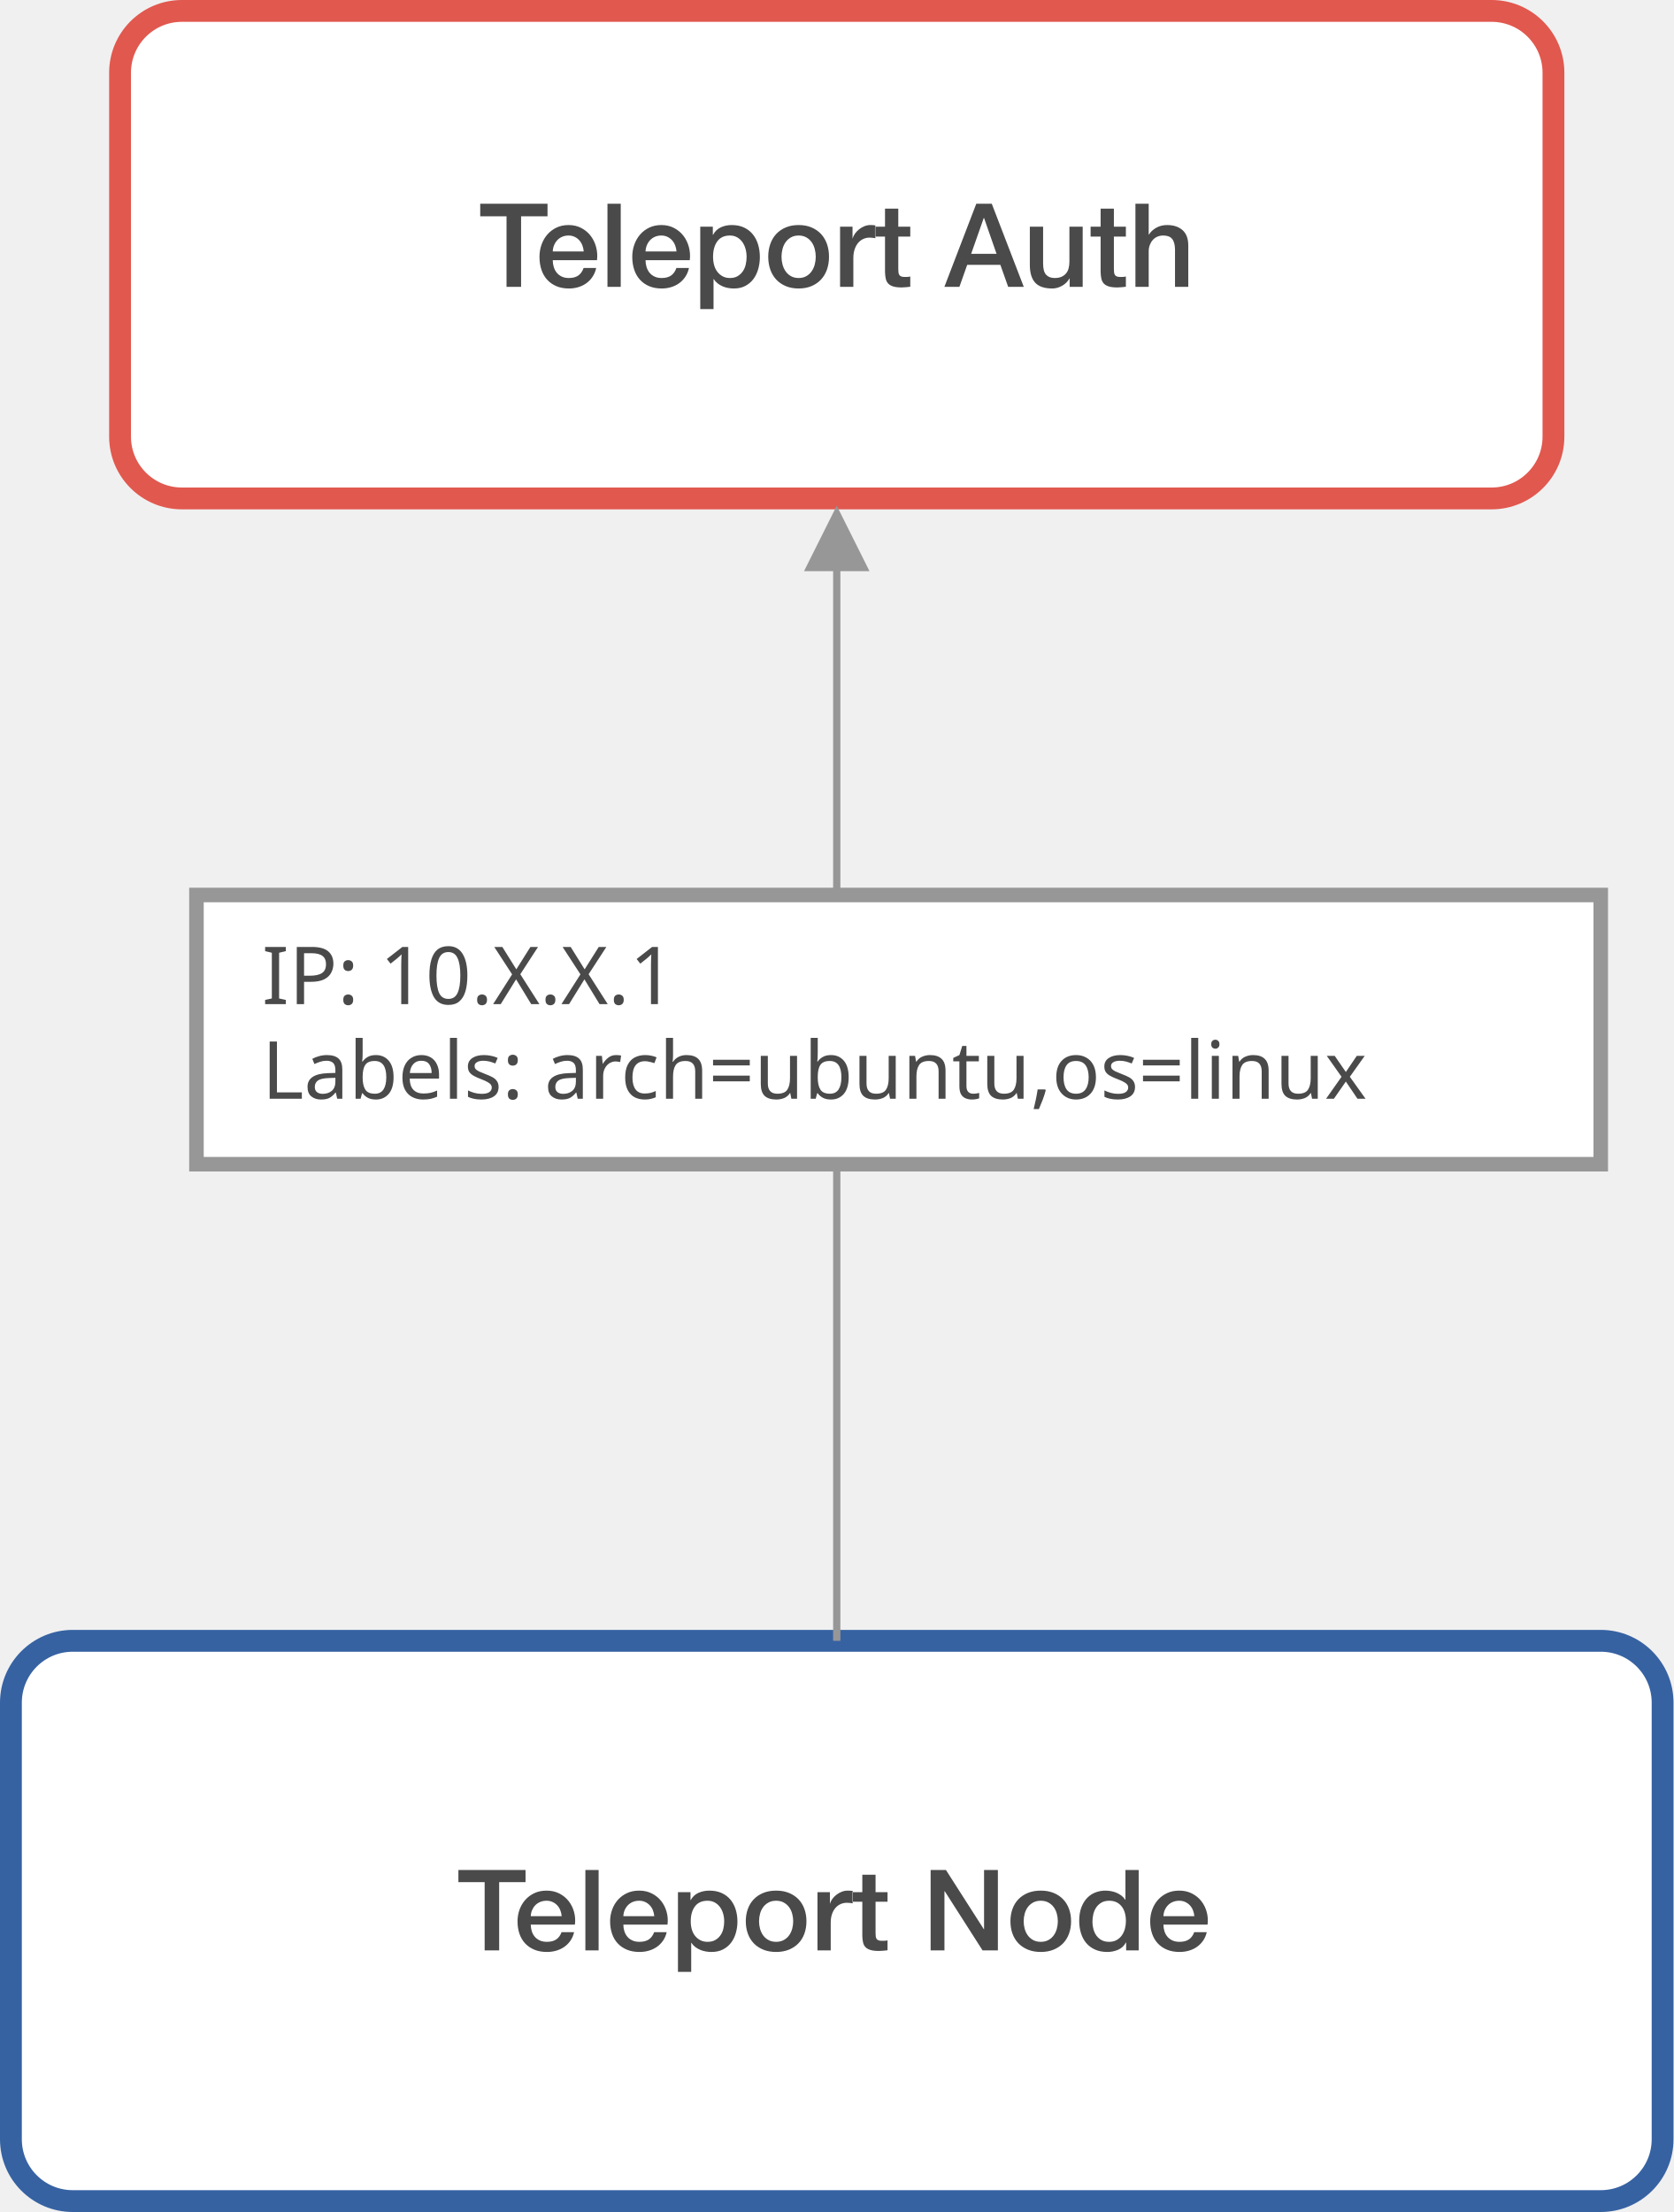
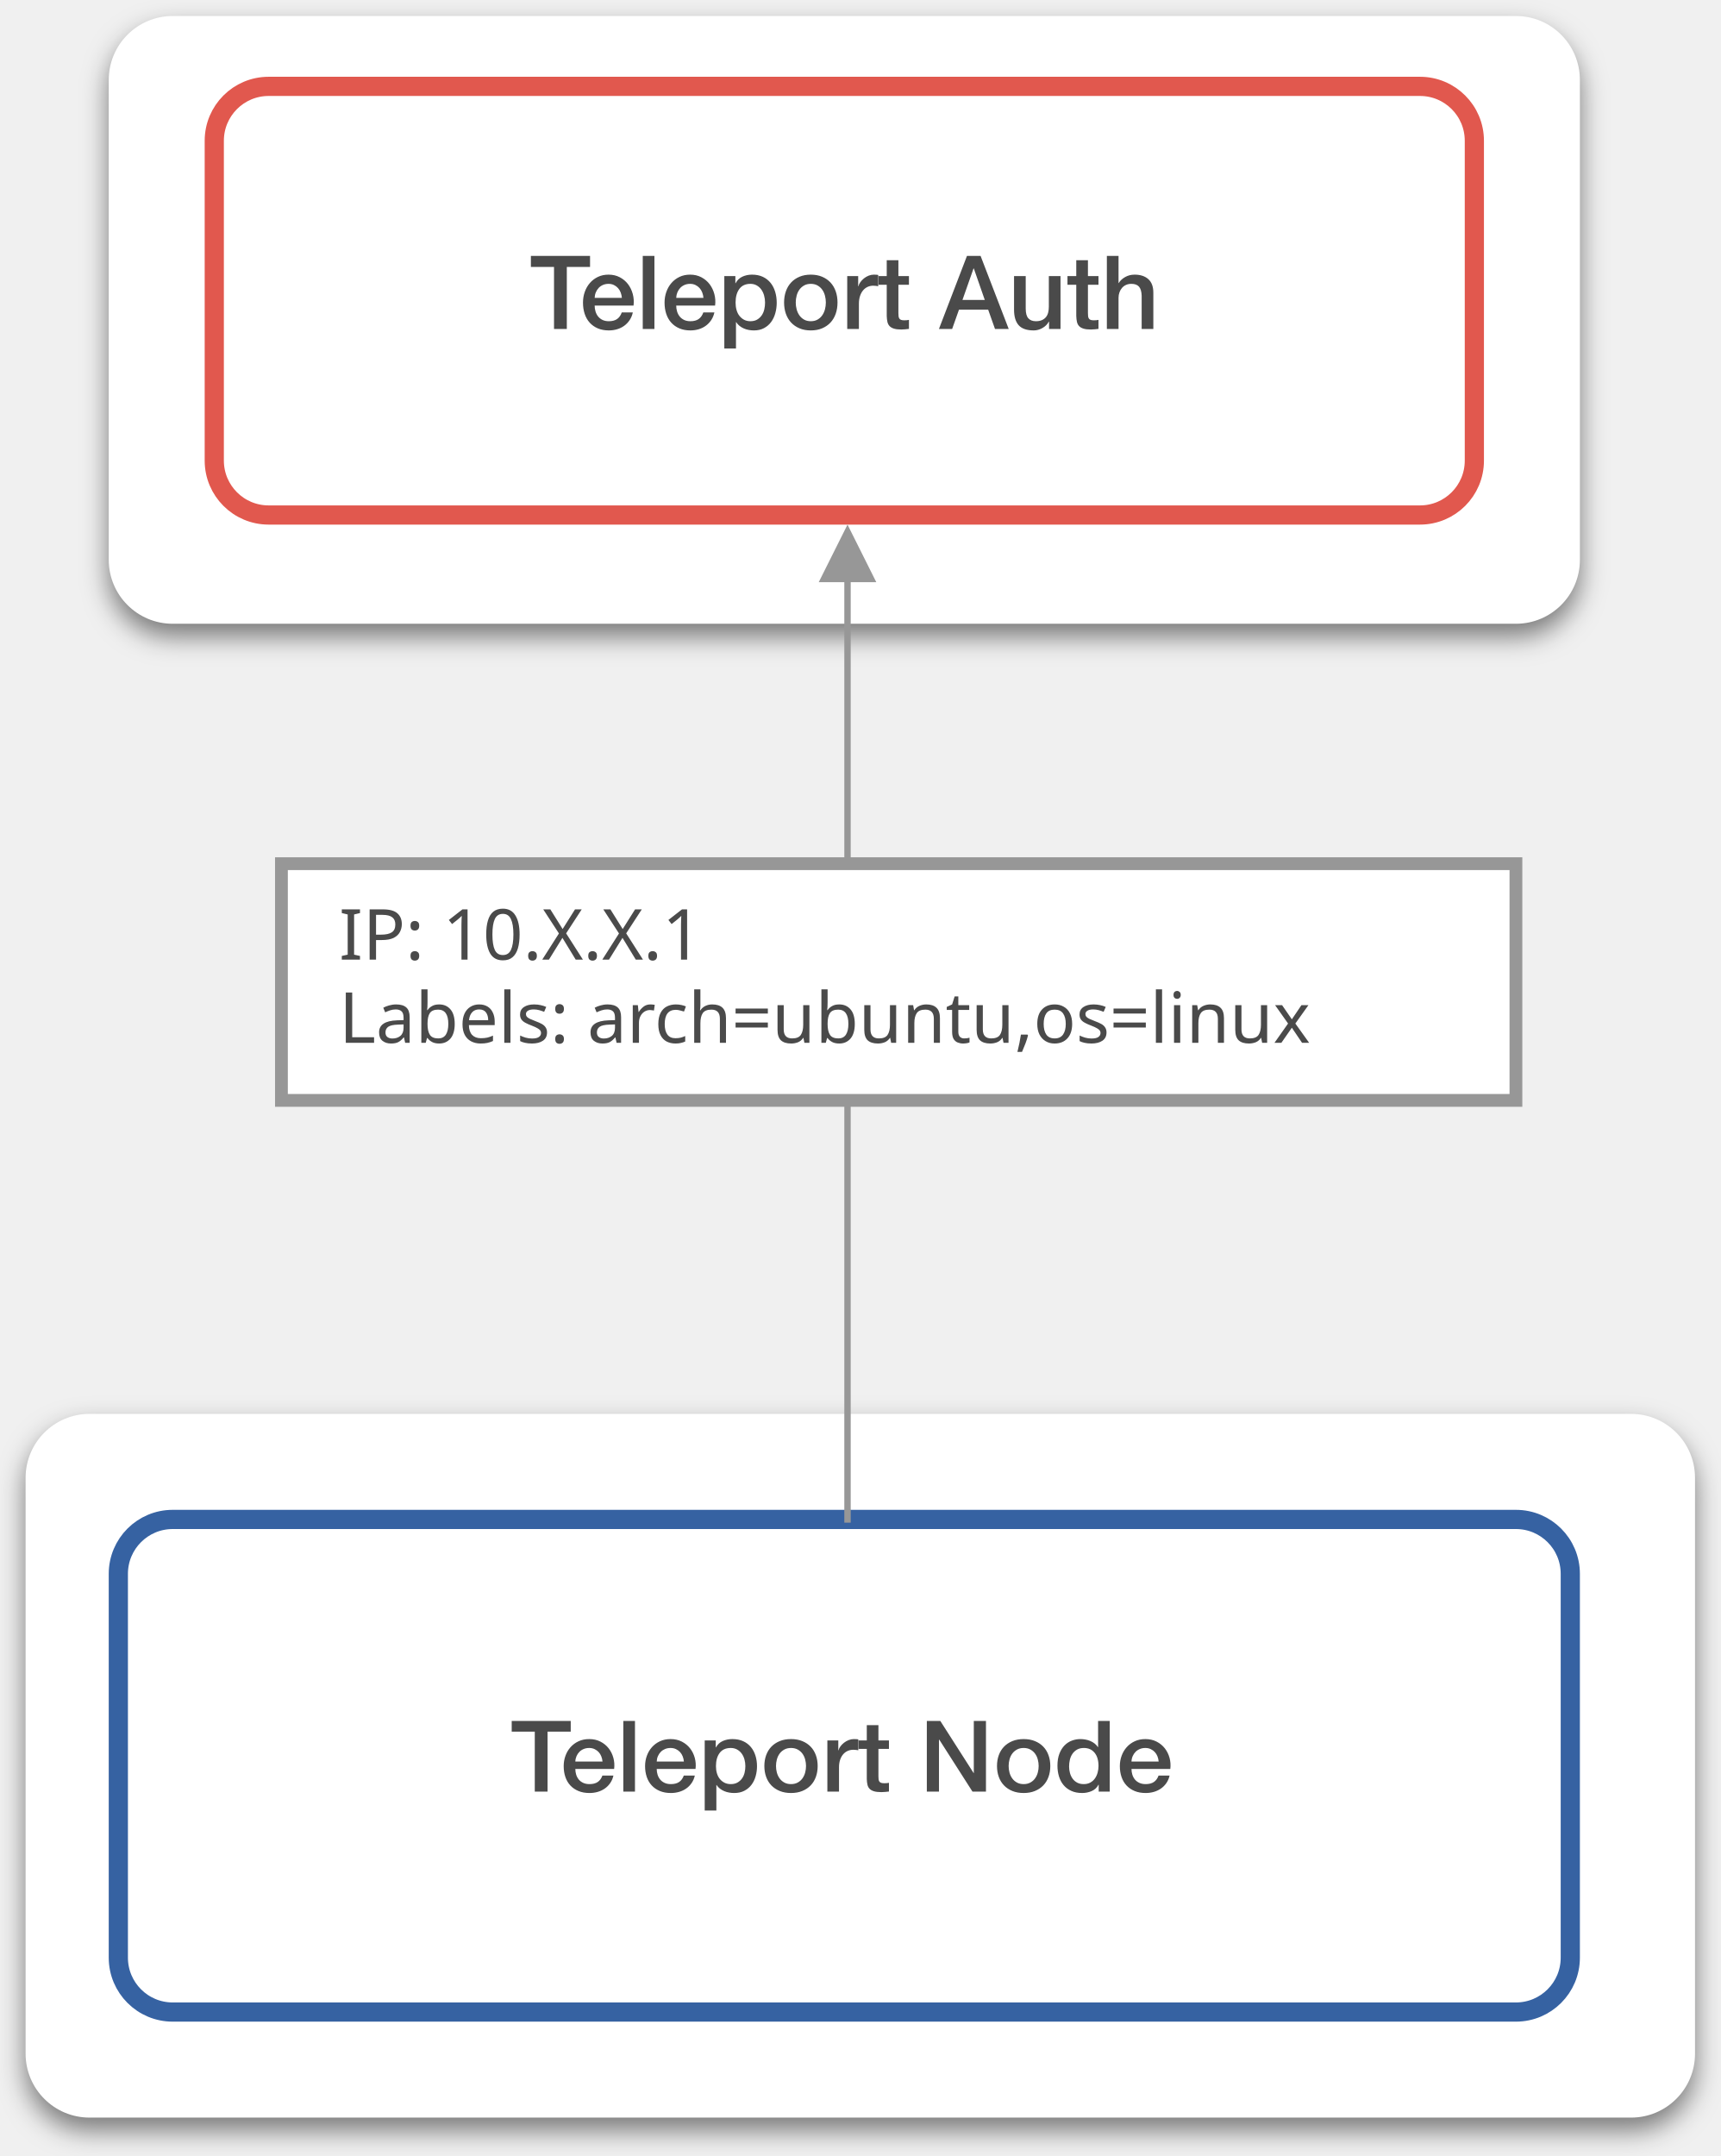
- <svg xmlns="http://www.w3.org/2000/svg" width="230px" height="304px" viewBox="0 0 230 304" version="1.1">
+ <svg xmlns="http://www.w3.org/2000/svg" xmlns:xlink="http://www.w3.org/1999/xlink" width="269px" height="337px" viewBox="0 0 269 337" version="1.1">
+   <defs>
+     <rect id="path-1" x="0" y="0" width="261" height="110" rx="10" />
+     <filter x="-2.7%" y="-4.5%" width="105.4%" height="112.7%" filterUnits="objectBoundingBox" id="filter-2">
+       <feOffset dx="0" dy="2" in="SourceAlpha" result="shadowOffsetOuter1" />
+       <feGaussianBlur stdDeviation="2" in="shadowOffsetOuter1" result="shadowBlurOuter1" />
+       <feColorMatrix values="0 0 0 0 0   0 0 0 0 0   0 0 0 0 0  0 0 0 0.5 0" type="matrix" in="shadowBlurOuter1" />
+     </filter>
+     <rect id="path-3" x="0" y="0" width="230" height="95" rx="10" />
+     <filter x="-3.0%" y="-5.3%" width="106.1%" height="114.7%" filterUnits="objectBoundingBox" id="filter-4">
+       <feOffset dx="0" dy="2" in="SourceAlpha" result="shadowOffsetOuter1" />
+       <feGaussianBlur stdDeviation="2" in="shadowOffsetOuter1" result="shadowBlurOuter1" />
+       <feColorMatrix values="0 0 0 0 0   0 0 0 0 0   0 0 0 0 0  0 0 0 0.5 0" type="matrix" in="shadowBlurOuter1" />
+     </filter>
+   </defs>
  <g id="Node-Service" stroke="none" stroke-width="1" fill="none" fill-rule="evenodd">
-     <g id="teleport-node" transform="translate(0, 224)">
+     <g id="Shadow-Box" transform="translate(4, 221)">
+       <g>
+         <use fill="black" fill-opacity="1" filter="url(#filter-2)" xlink:href="#path-1" />
+         <use fill="#FFFFFF" fill-rule="evenodd" xlink:href="#path-1" />
+       </g>
+     </g>
+     <g id="teleport-node" transform="translate(17, 236)">
      <path d="M10,1.5 C5.306,1.5 1.5,5.306 1.5,10 L1.5,70 C1.5,74.694 5.306,78.5 10,78.5 L220,78.5 C224.694,78.5 228.5,74.694 228.5,70 L228.5,10 C228.5,5.306 224.694,1.5 220,1.5 L10,1.5 Z" id="Rectangle-17" stroke="#3662A2" stroke-width="3" fill="#FFFFFF" />
      <path d="M63,33 L72.228,33 L72.228,34.671 L68.604,34.671 L68.604,44.045 L66.608,44.045 L66.608,34.671 L63,34.671 L63,33 Z M77.194,39.343 C77.172,39.064 77.111,38.796 77.01,38.538 C76.909,38.28 76.771,38.056 76.595,37.865 C76.419,37.674 76.206,37.52 75.956,37.401 C75.706,37.283 75.427,37.223 75.118,37.223 C74.799,37.223 74.509,37.277 74.248,37.386 C73.987,37.494 73.764,37.643 73.577,37.834 C73.391,38.025 73.242,38.249 73.13,38.507 C73.019,38.765 72.957,39.043 72.947,39.343 L77.194,39.343 Z M72.947,40.503 C72.947,40.812 72.992,41.111 73.082,41.4 C73.173,41.689 73.309,41.941 73.49,42.158 C73.67,42.375 73.899,42.547 74.176,42.676 C74.453,42.805 74.783,42.87 75.166,42.87 C75.698,42.87 76.127,42.759 76.451,42.537 C76.776,42.315 77.018,41.983 77.178,41.539 L78.902,41.539 C78.806,41.972 78.641,42.359 78.407,42.699 C78.173,43.04 77.891,43.326 77.561,43.558 C77.231,43.79 76.861,43.965 76.451,44.084 C76.041,44.203 75.613,44.262 75.166,44.262 C74.517,44.262 73.942,44.159 73.442,43.952 C72.941,43.746 72.518,43.457 72.172,43.086 C71.826,42.715 71.566,42.271 71.39,41.756 C71.214,41.24 71.127,40.673 71.127,40.054 C71.127,39.487 71.22,38.948 71.406,38.438 C71.592,37.927 71.858,37.478 72.204,37.092 C72.55,36.705 72.968,36.398 73.458,36.171 C73.947,35.944 74.501,35.831 75.118,35.831 C75.767,35.831 76.35,35.962 76.866,36.225 C77.383,36.488 77.811,36.836 78.152,37.27 C78.492,37.703 78.74,38.2 78.894,38.762 C79.048,39.324 79.088,39.905 79.014,40.503 L72.947,40.503 Z M80.451,33 L82.271,33 L82.271,44.045 L80.451,44.045 L80.451,33 Z M89.918,39.343 C89.897,39.064 89.836,38.796 89.735,38.538 C89.634,38.28 89.495,38.056 89.32,37.865 C89.144,37.674 88.931,37.52 88.681,37.401 C88.431,37.283 88.151,37.223 87.843,37.223 C87.524,37.223 87.233,37.277 86.973,37.386 C86.712,37.494 86.488,37.643 86.302,37.834 C86.116,38.025 85.967,38.249 85.855,38.507 C85.743,38.765 85.682,39.043 85.671,39.343 L89.918,39.343 Z M85.671,40.503 C85.671,40.812 85.717,41.111 85.807,41.4 C85.898,41.689 86.033,41.941 86.214,42.158 C86.395,42.375 86.624,42.547 86.901,42.676 C87.178,42.805 87.508,42.87 87.891,42.87 C88.423,42.87 88.851,42.759 89.176,42.537 C89.501,42.315 89.743,41.983 89.902,41.539 L91.627,41.539 C91.531,41.972 91.366,42.359 91.132,42.699 C90.898,43.04 90.616,43.326 90.286,43.558 C89.956,43.79 89.586,43.965 89.176,44.084 C88.766,44.203 88.338,44.262 87.891,44.262 C87.241,44.262 86.667,44.159 86.166,43.952 C85.666,43.746 85.243,43.457 84.897,43.086 C84.551,42.715 84.29,42.271 84.115,41.756 C83.939,41.24 83.851,40.673 83.851,40.054 C83.851,39.487 83.945,38.948 84.131,38.438 C84.317,37.927 84.583,37.478 84.929,37.092 C85.275,36.705 85.693,36.398 86.182,36.171 C86.672,35.944 87.225,35.831 87.843,35.831 C88.492,35.831 89.075,35.962 89.591,36.225 C90.107,36.488 90.536,36.836 90.876,37.27 C91.217,37.703 91.464,38.2 91.619,38.762 C91.773,39.324 91.813,39.905 91.738,40.503 L85.671,40.503 Z M93.175,36.048 L94.9,36.048 L94.9,37.13 L94.932,37.13 C95.187,36.666 95.544,36.334 96.001,36.133 C96.459,35.931 96.954,35.831 97.486,35.831 C98.135,35.831 98.702,35.942 99.187,36.164 C99.671,36.385 100.073,36.69 100.392,37.076 C100.711,37.463 100.951,37.914 101.11,38.43 C101.27,38.945 101.35,39.497 101.35,40.085 C101.35,40.621 101.278,41.142 101.134,41.648 C100.991,42.153 100.772,42.599 100.48,42.986 C100.187,43.372 99.817,43.682 99.37,43.914 C98.923,44.146 98.396,44.262 97.79,44.262 C97.523,44.262 97.257,44.239 96.991,44.192 C96.725,44.146 96.47,44.071 96.225,43.968 C95.98,43.865 95.754,43.733 95.546,43.573 C95.339,43.414 95.166,43.225 95.027,43.009 L94.996,43.009 L94.996,47 L93.175,47 L93.175,36.048 Z M99.53,40.054 C99.53,39.693 99.482,39.343 99.386,39.002 C99.29,38.662 99.147,38.36 98.955,38.097 C98.763,37.834 98.524,37.623 98.237,37.463 C97.949,37.303 97.619,37.223 97.247,37.223 C96.48,37.223 95.903,37.481 95.514,37.997 C95.126,38.512 94.932,39.198 94.932,40.054 C94.932,40.456 94.982,40.83 95.083,41.176 C95.184,41.521 95.336,41.818 95.538,42.065 C95.741,42.313 95.983,42.509 96.265,42.653 C96.547,42.797 96.874,42.87 97.247,42.87 C97.662,42.87 98.013,42.787 98.3,42.622 C98.588,42.457 98.825,42.243 99.011,41.98 C99.197,41.717 99.33,41.418 99.41,41.083 C99.49,40.748 99.53,40.405 99.53,40.054 Z M106.667,44.262 C106.007,44.262 105.419,44.156 104.902,43.945 C104.386,43.733 103.95,43.442 103.593,43.071 C103.237,42.699 102.965,42.256 102.779,41.74 C102.593,41.225 102.499,40.657 102.499,40.039 C102.499,39.43 102.593,38.868 102.779,38.352 C102.965,37.837 103.237,37.393 103.593,37.022 C103.95,36.651 104.386,36.359 104.902,36.148 C105.419,35.937 106.007,35.831 106.667,35.831 C107.326,35.831 107.915,35.937 108.431,36.148 C108.947,36.359 109.383,36.651 109.74,37.022 C110.097,37.393 110.368,37.837 110.554,38.352 C110.74,38.868 110.834,39.43 110.834,40.039 C110.834,40.657 110.74,41.225 110.554,41.74 C110.368,42.256 110.097,42.699 109.74,43.071 C109.383,43.442 108.947,43.733 108.431,43.945 C107.915,44.156 107.326,44.262 106.667,44.262 Z M106.667,42.87 C107.071,42.87 107.422,42.787 107.72,42.622 C108.018,42.457 108.263,42.241 108.455,41.972 C108.646,41.704 108.787,41.403 108.878,41.067 C108.968,40.732 109.014,40.389 109.014,40.039 C109.014,39.698 108.968,39.358 108.878,39.018 C108.787,38.677 108.646,38.376 108.455,38.113 C108.263,37.85 108.018,37.636 107.72,37.471 C107.422,37.306 107.071,37.223 106.667,37.223 C106.262,37.223 105.911,37.306 105.613,37.471 C105.315,37.636 105.07,37.85 104.878,38.113 C104.687,38.376 104.546,38.677 104.455,39.018 C104.365,39.358 104.32,39.698 104.32,40.039 C104.32,40.389 104.365,40.732 104.455,41.067 C104.546,41.403 104.687,41.704 104.878,41.972 C105.07,42.241 105.315,42.457 105.613,42.622 C105.911,42.787 106.262,42.87 106.667,42.87 Z M112.35,36.048 L114.059,36.048 L114.059,37.594 L114.091,37.594 C114.144,37.378 114.248,37.166 114.402,36.96 C114.556,36.754 114.743,36.566 114.961,36.396 C115.179,36.225 115.421,36.089 115.687,35.986 C115.953,35.883 116.225,35.831 116.501,35.831 C116.714,35.831 116.861,35.836 116.941,35.846 C117.02,35.857 117.103,35.867 117.188,35.877 L117.188,37.579 C117.06,37.558 116.93,37.54 116.797,37.525 C116.664,37.509 116.533,37.502 116.406,37.502 C116.097,37.502 115.807,37.561 115.536,37.68 C115.264,37.798 115.027,37.973 114.825,38.206 C114.623,38.438 114.463,38.724 114.346,39.064 C114.229,39.404 114.17,39.796 114.17,40.24 L114.17,44.045 L112.35,44.045 L112.35,36.048 Z M117.14,36.048 L118.513,36.048 L118.513,33.65 L120.333,33.65 L120.333,36.048 L121.978,36.048 L121.978,37.362 L120.333,37.362 L120.333,41.632 C120.333,41.818 120.341,41.978 120.357,42.112 C120.373,42.246 120.41,42.359 120.469,42.452 C120.528,42.545 120.615,42.614 120.732,42.661 C120.85,42.707 121.009,42.73 121.211,42.73 C121.339,42.73 121.467,42.728 121.595,42.723 C121.722,42.717 121.85,42.699 121.978,42.669 L121.978,44.03 C121.776,44.05 121.579,44.071 121.387,44.092 C121.195,44.112 120.999,44.123 120.796,44.123 C120.317,44.123 119.931,44.079 119.639,43.991 C119.346,43.903 119.117,43.775 118.952,43.604 C118.787,43.434 118.675,43.22 118.617,42.962 C118.558,42.705 118.524,42.411 118.513,42.081 L118.513,37.362 L117.14,37.362 L117.14,36.048 Z M127.901,33 L130.009,33 L135.213,41.137 L135.245,41.137 L135.245,33 L137.145,33 L137.145,44.045 L135.038,44.045 L129.849,35.924 L129.801,35.924 L129.801,44.045 L127.901,44.045 L127.901,33 Z M143.037,44.262 C142.377,44.262 141.789,44.156 141.272,43.945 C140.756,43.733 140.32,43.442 139.963,43.071 C139.607,42.699 139.335,42.256 139.149,41.74 C138.963,41.225 138.87,40.657 138.87,40.039 C138.87,39.43 138.963,38.868 139.149,38.352 C139.335,37.837 139.607,37.393 139.963,37.022 C140.32,36.651 140.756,36.359 141.272,36.148 C141.789,35.937 142.377,35.831 143.037,35.831 C143.697,35.831 144.285,35.937 144.801,36.148 C145.317,36.359 145.754,36.651 146.11,37.022 C146.467,37.393 146.738,37.837 146.924,38.352 C147.111,38.868 147.204,39.43 147.204,40.039 C147.204,40.657 147.111,41.225 146.924,41.74 C146.738,42.256 146.467,42.699 146.11,43.071 C145.754,43.442 145.317,43.733 144.801,43.945 C144.285,44.156 143.697,44.262 143.037,44.262 Z M143.037,42.87 C143.441,42.87 143.792,42.787 144.09,42.622 C144.388,42.457 144.633,42.241 144.825,41.972 C145.016,41.704 145.157,41.403 145.248,41.067 C145.338,40.732 145.384,40.389 145.384,40.039 C145.384,39.698 145.338,39.358 145.248,39.018 C145.157,38.677 145.016,38.376 144.825,38.113 C144.633,37.85 144.388,37.636 144.09,37.471 C143.792,37.306 143.441,37.223 143.037,37.223 C142.632,37.223 142.281,37.306 141.983,37.471 C141.685,37.636 141.44,37.85 141.249,38.113 C141.057,38.376 140.916,38.677 140.825,39.018 C140.735,39.358 140.69,39.698 140.69,40.039 C140.69,40.389 140.735,40.732 140.825,41.067 C140.916,41.403 141.057,41.704 141.249,41.972 C141.44,42.241 141.685,42.457 141.983,42.622 C142.281,42.787 142.632,42.87 143.037,42.87 Z M156.496,44.045 L154.772,44.045 L154.772,42.962 L154.74,42.962 C154.495,43.427 154.138,43.759 153.67,43.96 C153.202,44.161 152.707,44.262 152.185,44.262 C151.536,44.262 150.969,44.151 150.485,43.929 C150,43.708 149.599,43.406 149.279,43.024 C148.96,42.643 148.721,42.192 148.561,41.671 C148.401,41.15 148.321,40.59 148.321,39.992 C148.321,39.27 148.422,38.646 148.625,38.12 C148.827,37.594 149.096,37.161 149.431,36.821 C149.766,36.481 150.149,36.231 150.581,36.071 C151.012,35.911 151.451,35.831 151.898,35.831 C152.153,35.831 152.414,35.854 152.68,35.901 C152.946,35.947 153.202,36.022 153.446,36.125 C153.691,36.228 153.917,36.359 154.125,36.519 C154.333,36.679 154.505,36.867 154.644,37.084 L154.676,37.084 L154.676,33 L156.496,33 L156.496,44.045 Z M150.141,40.131 C150.141,40.472 150.187,40.807 150.277,41.137 C150.368,41.467 150.506,41.761 150.692,42.019 C150.879,42.277 151.115,42.483 151.403,42.638 C151.69,42.792 152.031,42.87 152.425,42.87 C152.829,42.87 153.178,42.787 153.47,42.622 C153.763,42.457 154.003,42.241 154.189,41.972 C154.375,41.704 154.513,41.403 154.604,41.067 C154.694,40.732 154.74,40.389 154.74,40.039 C154.74,39.152 154.535,38.461 154.125,37.966 C153.715,37.471 153.159,37.223 152.457,37.223 C152.031,37.223 151.672,37.308 151.379,37.478 C151.086,37.649 150.847,37.87 150.66,38.144 C150.474,38.417 150.341,38.726 150.261,39.072 C150.181,39.417 150.141,39.771 150.141,40.131 Z M164.144,39.343 C164.122,39.064 164.061,38.796 163.96,38.538 C163.859,38.28 163.72,38.056 163.545,37.865 C163.369,37.674 163.156,37.52 162.906,37.401 C162.656,37.283 162.377,37.223 162.068,37.223 C161.749,37.223 161.459,37.277 161.198,37.386 C160.937,37.494 160.714,37.643 160.527,37.834 C160.341,38.025 160.192,38.249 160.08,38.507 C159.968,38.765 159.907,39.043 159.897,39.343 L164.144,39.343 Z M159.897,40.503 C159.897,40.812 159.942,41.111 160.032,41.4 C160.123,41.689 160.258,41.941 160.439,42.158 C160.62,42.375 160.849,42.547 161.126,42.676 C161.403,42.805 161.733,42.87 162.116,42.87 C162.648,42.87 163.076,42.759 163.401,42.537 C163.726,42.315 163.968,41.983 164.128,41.539 L165.852,41.539 C165.756,41.972 165.591,42.359 165.357,42.699 C165.123,43.04 164.841,43.326 164.511,43.558 C164.181,43.79 163.811,43.965 163.401,44.084 C162.991,44.203 162.563,44.262 162.116,44.262 C161.467,44.262 160.892,44.159 160.392,43.952 C159.891,43.746 159.468,43.457 159.122,43.086 C158.776,42.715 158.516,42.271 158.34,41.756 C158.164,41.24 158.076,40.673 158.076,40.054 C158.076,39.487 158.17,38.948 158.356,38.438 C158.542,37.927 158.808,37.478 159.154,37.092 C159.5,36.705 159.918,36.398 160.408,36.171 C160.897,35.944 161.451,35.831 162.068,35.831 C162.717,35.831 163.3,35.962 163.816,36.225 C164.332,36.488 164.761,36.836 165.101,37.27 C165.442,37.703 165.69,38.2 165.844,38.762 C165.998,39.324 166.038,39.905 165.964,40.503 L159.897,40.503 Z" id="Teleport-Node" fill="#4A4A4A" />
    </g>
-     <g id="teleport-auth" transform="translate(15, 0)">
+     <g id="Shadow-Box" transform="translate(17, 2.5)">
+       <g>
+         <use fill="black" fill-opacity="1" filter="url(#filter-4)" xlink:href="#path-3" />
+         <use fill="#FFFFFF" fill-rule="evenodd" xlink:href="#path-3" />
+       </g>
+     </g>
+     <g id="teleport-auth" transform="translate(32, 12)">
      <path d="M10,1.5 C5.306,1.5 1.5,5.306 1.5,10 L1.5,60 C1.5,64.694 5.306,68.5 10,68.5 L190,68.5 C194.694,68.5 198.5,64.694 198.5,60 L198.5,10 C198.5,5.306 194.694,1.5 190,1.5 L10,1.5 Z" id="Rectangle-17" stroke="#E1584E" stroke-width="3" fill="#FFFFFF" />
      <path d="M51,28 L60.248,28 L60.248,29.728 L56.616,29.728 L56.616,39.424 L54.616,39.424 L54.616,29.728 L51,29.728 L51,28 Z M65.224,34.56 C65.203,34.272 65.141,33.995 65.04,33.728 C64.939,33.461 64.8,33.229 64.624,33.032 C64.448,32.835 64.235,32.675 63.984,32.552 C63.733,32.429 63.453,32.368 63.144,32.368 C62.824,32.368 62.533,32.424 62.272,32.536 C62.011,32.648 61.787,32.803 61.6,33 C61.413,33.197 61.264,33.429 61.152,33.696 C61.04,33.963 60.979,34.251 60.968,34.56 L65.224,34.56 Z M60.968,35.76 C60.968,36.08 61.013,36.389 61.104,36.688 C61.195,36.987 61.331,37.248 61.512,37.472 C61.693,37.696 61.923,37.875 62.2,38.008 C62.477,38.141 62.808,38.208 63.192,38.208 C63.725,38.208 64.155,38.093 64.48,37.864 C64.805,37.635 65.048,37.291 65.208,36.832 L66.936,36.832 C66.84,37.28 66.675,37.68 66.44,38.032 C66.205,38.384 65.923,38.68 65.592,38.92 C65.261,39.16 64.891,39.341 64.48,39.464 C64.069,39.587 63.64,39.648 63.192,39.648 C62.541,39.648 61.965,39.541 61.464,39.328 C60.963,39.115 60.539,38.816 60.192,38.432 C59.845,38.048 59.584,37.589 59.408,37.056 C59.232,36.523 59.144,35.936 59.144,35.296 C59.144,34.709 59.237,34.152 59.424,33.624 C59.611,33.096 59.877,32.632 60.224,32.232 C60.571,31.832 60.989,31.515 61.48,31.28 C61.971,31.045 62.525,30.928 63.144,30.928 C63.795,30.928 64.379,31.064 64.896,31.336 C65.413,31.608 65.843,31.968 66.184,32.416 C66.525,32.864 66.773,33.379 66.928,33.96 C67.083,34.541 67.123,35.141 67.048,35.76 L60.968,35.76 Z M68.488,28 L70.312,28 L70.312,39.424 L68.488,39.424 L68.488,28 Z M77.976,34.56 C77.955,34.272 77.893,33.995 77.792,33.728 C77.691,33.461 77.552,33.229 77.376,33.032 C77.2,32.835 76.987,32.675 76.736,32.552 C76.485,32.429 76.205,32.368 75.896,32.368 C75.576,32.368 75.285,32.424 75.024,32.536 C74.763,32.648 74.539,32.803 74.352,33 C74.165,33.197 74.016,33.429 73.904,33.696 C73.792,33.963 73.731,34.251 73.72,34.56 L77.976,34.56 Z M73.72,35.76 C73.72,36.08 73.765,36.389 73.856,36.688 C73.947,36.987 74.083,37.248 74.264,37.472 C74.445,37.696 74.675,37.875 74.952,38.008 C75.229,38.141 75.56,38.208 75.944,38.208 C76.477,38.208 76.907,38.093 77.232,37.864 C77.557,37.635 77.8,37.291 77.96,36.832 L79.688,36.832 C79.592,37.28 79.427,37.68 79.192,38.032 C78.957,38.384 78.675,38.68 78.344,38.92 C78.013,39.16 77.643,39.341 77.232,39.464 C76.821,39.587 76.392,39.648 75.944,39.648 C75.293,39.648 74.717,39.541 74.216,39.328 C73.715,39.115 73.291,38.816 72.944,38.432 C72.597,38.048 72.336,37.589 72.16,37.056 C71.984,36.523 71.896,35.936 71.896,35.296 C71.896,34.709 71.989,34.152 72.176,33.624 C72.363,33.096 72.629,32.632 72.976,32.232 C73.323,31.832 73.741,31.515 74.232,31.28 C74.723,31.045 75.277,30.928 75.896,30.928 C76.547,30.928 77.131,31.064 77.648,31.336 C78.165,31.608 78.595,31.968 78.936,32.416 C79.277,32.864 79.525,33.379 79.68,33.96 C79.835,34.541 79.875,35.141 79.8,35.76 L73.72,35.76 Z M81.24,31.152 L82.968,31.152 L82.968,32.272 L83,32.272 C83.256,31.792 83.613,31.448 84.072,31.24 C84.531,31.032 85.027,30.928 85.56,30.928 C86.211,30.928 86.779,31.043 87.264,31.272 C87.749,31.501 88.152,31.816 88.472,32.216 C88.792,32.616 89.032,33.083 89.192,33.616 C89.352,34.149 89.432,34.72 89.432,35.328 C89.432,35.883 89.36,36.421 89.216,36.944 C89.072,37.467 88.853,37.928 88.56,38.328 C88.267,38.728 87.896,39.048 87.448,39.288 C87,39.528 86.472,39.648 85.864,39.648 C85.597,39.648 85.331,39.624 85.064,39.576 C84.797,39.528 84.541,39.451 84.296,39.344 C84.051,39.237 83.824,39.101 83.616,38.936 C83.408,38.771 83.235,38.576 83.096,38.352 L83.064,38.352 L83.064,42.48 L81.24,42.48 L81.24,31.152 Z M87.608,35.296 C87.608,34.923 87.56,34.56 87.464,34.208 C87.368,33.856 87.224,33.544 87.032,33.272 C86.84,33 86.6,32.781 86.312,32.616 C86.024,32.451 85.693,32.368 85.32,32.368 C84.552,32.368 83.973,32.635 83.584,33.168 C83.195,33.701 83,34.411 83,35.296 C83,35.712 83.051,36.099 83.152,36.456 C83.253,36.813 83.405,37.12 83.608,37.376 C83.811,37.632 84.053,37.835 84.336,37.984 C84.619,38.133 84.947,38.208 85.32,38.208 C85.736,38.208 86.088,38.123 86.376,37.952 C86.664,37.781 86.901,37.56 87.088,37.288 C87.275,37.016 87.408,36.707 87.488,36.36 C87.568,36.013 87.608,35.659 87.608,35.296 Z M94.76,39.648 C94.099,39.648 93.509,39.539 92.992,39.32 C92.475,39.101 92.037,38.8 91.68,38.416 C91.323,38.032 91.051,37.573 90.864,37.04 C90.677,36.507 90.584,35.92 90.584,35.28 C90.584,34.651 90.677,34.069 90.864,33.536 C91.051,33.003 91.323,32.544 91.68,32.16 C92.037,31.776 92.475,31.475 92.992,31.256 C93.509,31.037 94.099,30.928 94.76,30.928 C95.421,30.928 96.011,31.037 96.528,31.256 C97.045,31.475 97.483,31.776 97.84,32.16 C98.197,32.544 98.469,33.003 98.656,33.536 C98.843,34.069 98.936,34.651 98.936,35.28 C98.936,35.92 98.843,36.507 98.656,37.04 C98.469,37.573 98.197,38.032 97.84,38.416 C97.483,38.8 97.045,39.101 96.528,39.32 C96.011,39.539 95.421,39.648 94.76,39.648 Z M94.76,38.208 C95.165,38.208 95.517,38.123 95.816,37.952 C96.115,37.781 96.36,37.557 96.552,37.28 C96.744,37.003 96.885,36.691 96.976,36.344 C97.067,35.997 97.112,35.643 97.112,35.28 C97.112,34.928 97.067,34.576 96.976,34.224 C96.885,33.872 96.744,33.56 96.552,33.288 C96.36,33.016 96.115,32.795 95.816,32.624 C95.517,32.453 95.165,32.368 94.76,32.368 C94.355,32.368 94.003,32.453 93.704,32.624 C93.405,32.795 93.16,33.016 92.968,33.288 C92.776,33.56 92.635,33.872 92.544,34.224 C92.453,34.576 92.408,34.928 92.408,35.28 C92.408,35.643 92.453,35.997 92.544,36.344 C92.635,36.691 92.776,37.003 92.968,37.28 C93.16,37.557 93.405,37.781 93.704,37.952 C94.003,38.123 94.355,38.208 94.76,38.208 Z M100.456,31.152 L102.168,31.152 L102.168,32.752 L102.2,32.752 C102.253,32.528 102.357,32.309 102.512,32.096 C102.667,31.883 102.853,31.688 103.072,31.512 C103.291,31.336 103.533,31.195 103.8,31.088 C104.067,30.981 104.339,30.928 104.616,30.928 C104.829,30.928 104.976,30.933 105.056,30.944 C105.136,30.955 105.219,30.965 105.304,30.976 L105.304,32.736 C105.176,32.715 105.045,32.696 104.912,32.68 C104.779,32.664 104.648,32.656 104.52,32.656 C104.211,32.656 103.92,32.717 103.648,32.84 C103.376,32.963 103.139,33.144 102.936,33.384 C102.733,33.624 102.573,33.92 102.456,34.272 C102.339,34.624 102.28,35.029 102.28,35.488 L102.28,39.424 L100.456,39.424 L100.456,31.152 Z M105.256,31.152 L106.632,31.152 L106.632,28.672 L108.456,28.672 L108.456,31.152 L110.104,31.152 L110.104,32.512 L108.456,32.512 L108.456,36.928 C108.456,37.12 108.464,37.285 108.48,37.424 C108.496,37.563 108.533,37.68 108.592,37.776 C108.651,37.872 108.739,37.944 108.856,37.992 C108.973,38.04 109.133,38.064 109.336,38.064 C109.464,38.064 109.592,38.061 109.72,38.056 C109.848,38.051 109.976,38.032 110.104,38 L110.104,39.408 C109.901,39.429 109.704,39.451 109.512,39.472 C109.32,39.493 109.123,39.504 108.92,39.504 C108.44,39.504 108.053,39.459 107.76,39.368 C107.467,39.277 107.237,39.144 107.072,38.968 C106.907,38.792 106.795,38.571 106.736,38.304 C106.677,38.037 106.643,37.733 106.632,37.392 L106.632,32.512 L105.256,32.512 L105.256,31.152 Z M119.176,28 L121.304,28 L125.704,39.424 L123.56,39.424 L122.488,36.4 L117.928,36.4 L116.856,39.424 L114.792,39.424 L119.176,28 Z M118.472,34.88 L121.96,34.88 L120.248,29.968 L120.2,29.968 L118.472,34.88 Z M133.8,39.424 L132.008,39.424 L132.008,38.272 L131.976,38.272 C131.752,38.688 131.419,39.021 130.976,39.272 C130.533,39.523 130.083,39.648 129.624,39.648 C128.536,39.648 127.749,39.379 127.264,38.84 C126.779,38.301 126.536,37.488 126.536,36.4 L126.536,31.152 L128.36,31.152 L128.36,36.224 C128.36,36.949 128.499,37.461 128.776,37.76 C129.053,38.059 129.443,38.208 129.944,38.208 C130.328,38.208 130.648,38.149 130.904,38.032 C131.16,37.915 131.368,37.757 131.528,37.56 C131.688,37.363 131.803,37.125 131.872,36.848 C131.941,36.571 131.976,36.272 131.976,35.952 L131.976,31.152 L133.8,31.152 L133.8,39.424 Z M134.888,31.152 L136.264,31.152 L136.264,28.672 L138.088,28.672 L138.088,31.152 L139.736,31.152 L139.736,32.512 L138.088,32.512 L138.088,36.928 C138.088,37.12 138.096,37.285 138.112,37.424 C138.128,37.563 138.165,37.68 138.224,37.776 C138.283,37.872 138.371,37.944 138.488,37.992 C138.605,38.04 138.765,38.064 138.968,38.064 C139.096,38.064 139.224,38.061 139.352,38.056 C139.48,38.051 139.608,38.032 139.736,38 L139.736,39.408 C139.533,39.429 139.336,39.451 139.144,39.472 C138.952,39.493 138.755,39.504 138.552,39.504 C138.072,39.504 137.685,39.459 137.392,39.368 C137.099,39.277 136.869,39.144 136.704,38.968 C136.539,38.792 136.427,38.571 136.368,38.304 C136.309,38.037 136.275,37.733 136.264,37.392 L136.264,32.512 L134.888,32.512 L134.888,31.152 Z M141.048,28 L142.872,28 L142.872,32.24 L142.904,32.24 C143.128,31.867 143.461,31.555 143.904,31.304 C144.347,31.053 144.84,30.928 145.384,30.928 C146.291,30.928 147.005,31.163 147.528,31.632 C148.051,32.101 148.312,32.805 148.312,33.744 L148.312,39.424 L146.488,39.424 L146.488,34.224 C146.467,33.573 146.328,33.101 146.072,32.808 C145.816,32.515 145.416,32.368 144.872,32.368 C144.563,32.368 144.285,32.424 144.04,32.536 C143.795,32.648 143.587,32.803 143.416,33 C143.245,33.197 143.112,33.429 143.016,33.696 C142.92,33.963 142.872,34.245 142.872,34.544 L142.872,39.424 L141.048,39.424 L141.048,28 Z" id="Teleport-Auth" fill="#4A4A4A" />
    </g>
-     <path id="Line" d="M115,69.5 L119.5,78.5 L115.5,78.5 L115.5,225.5 L114.5,225.5 L114.5,78.5 L110.5,78.5 L115,69.5 Z" fill="#979797" fill-rule="nonzero" />
-     <g id="Group-3-Copy" transform="translate(26, 122)">
+     <path id="Line" d="M132.5,82 L137,91 L133,91 L133,238 L132,238 L132,91 L128,91 L132.5,82 Z" fill="#979797" fill-rule="nonzero" />
+     <g id="Group-3-Copy" transform="translate(43, 134)">
      <path d="M1,1 L1,38 L194,38 L194,1 L1,1 Z" id="Rectangle-Copy-5" stroke="#979797" stroke-width="2" fill="#FFFFFF" />
      <text id="IP:-10.X.X.1-Labels:" font-family="LucidaGrande, Lucida Grande" font-size="11" font-weight="normal" fill="#4A4A4A">
        <tspan x="10" y="16">IP: 10.X.X.1</tspan>
        <tspan x="10" y="29">Labels: arch=ubuntu,os=linux</tspan>
      </text>
    </g>
  </g>
</svg>
